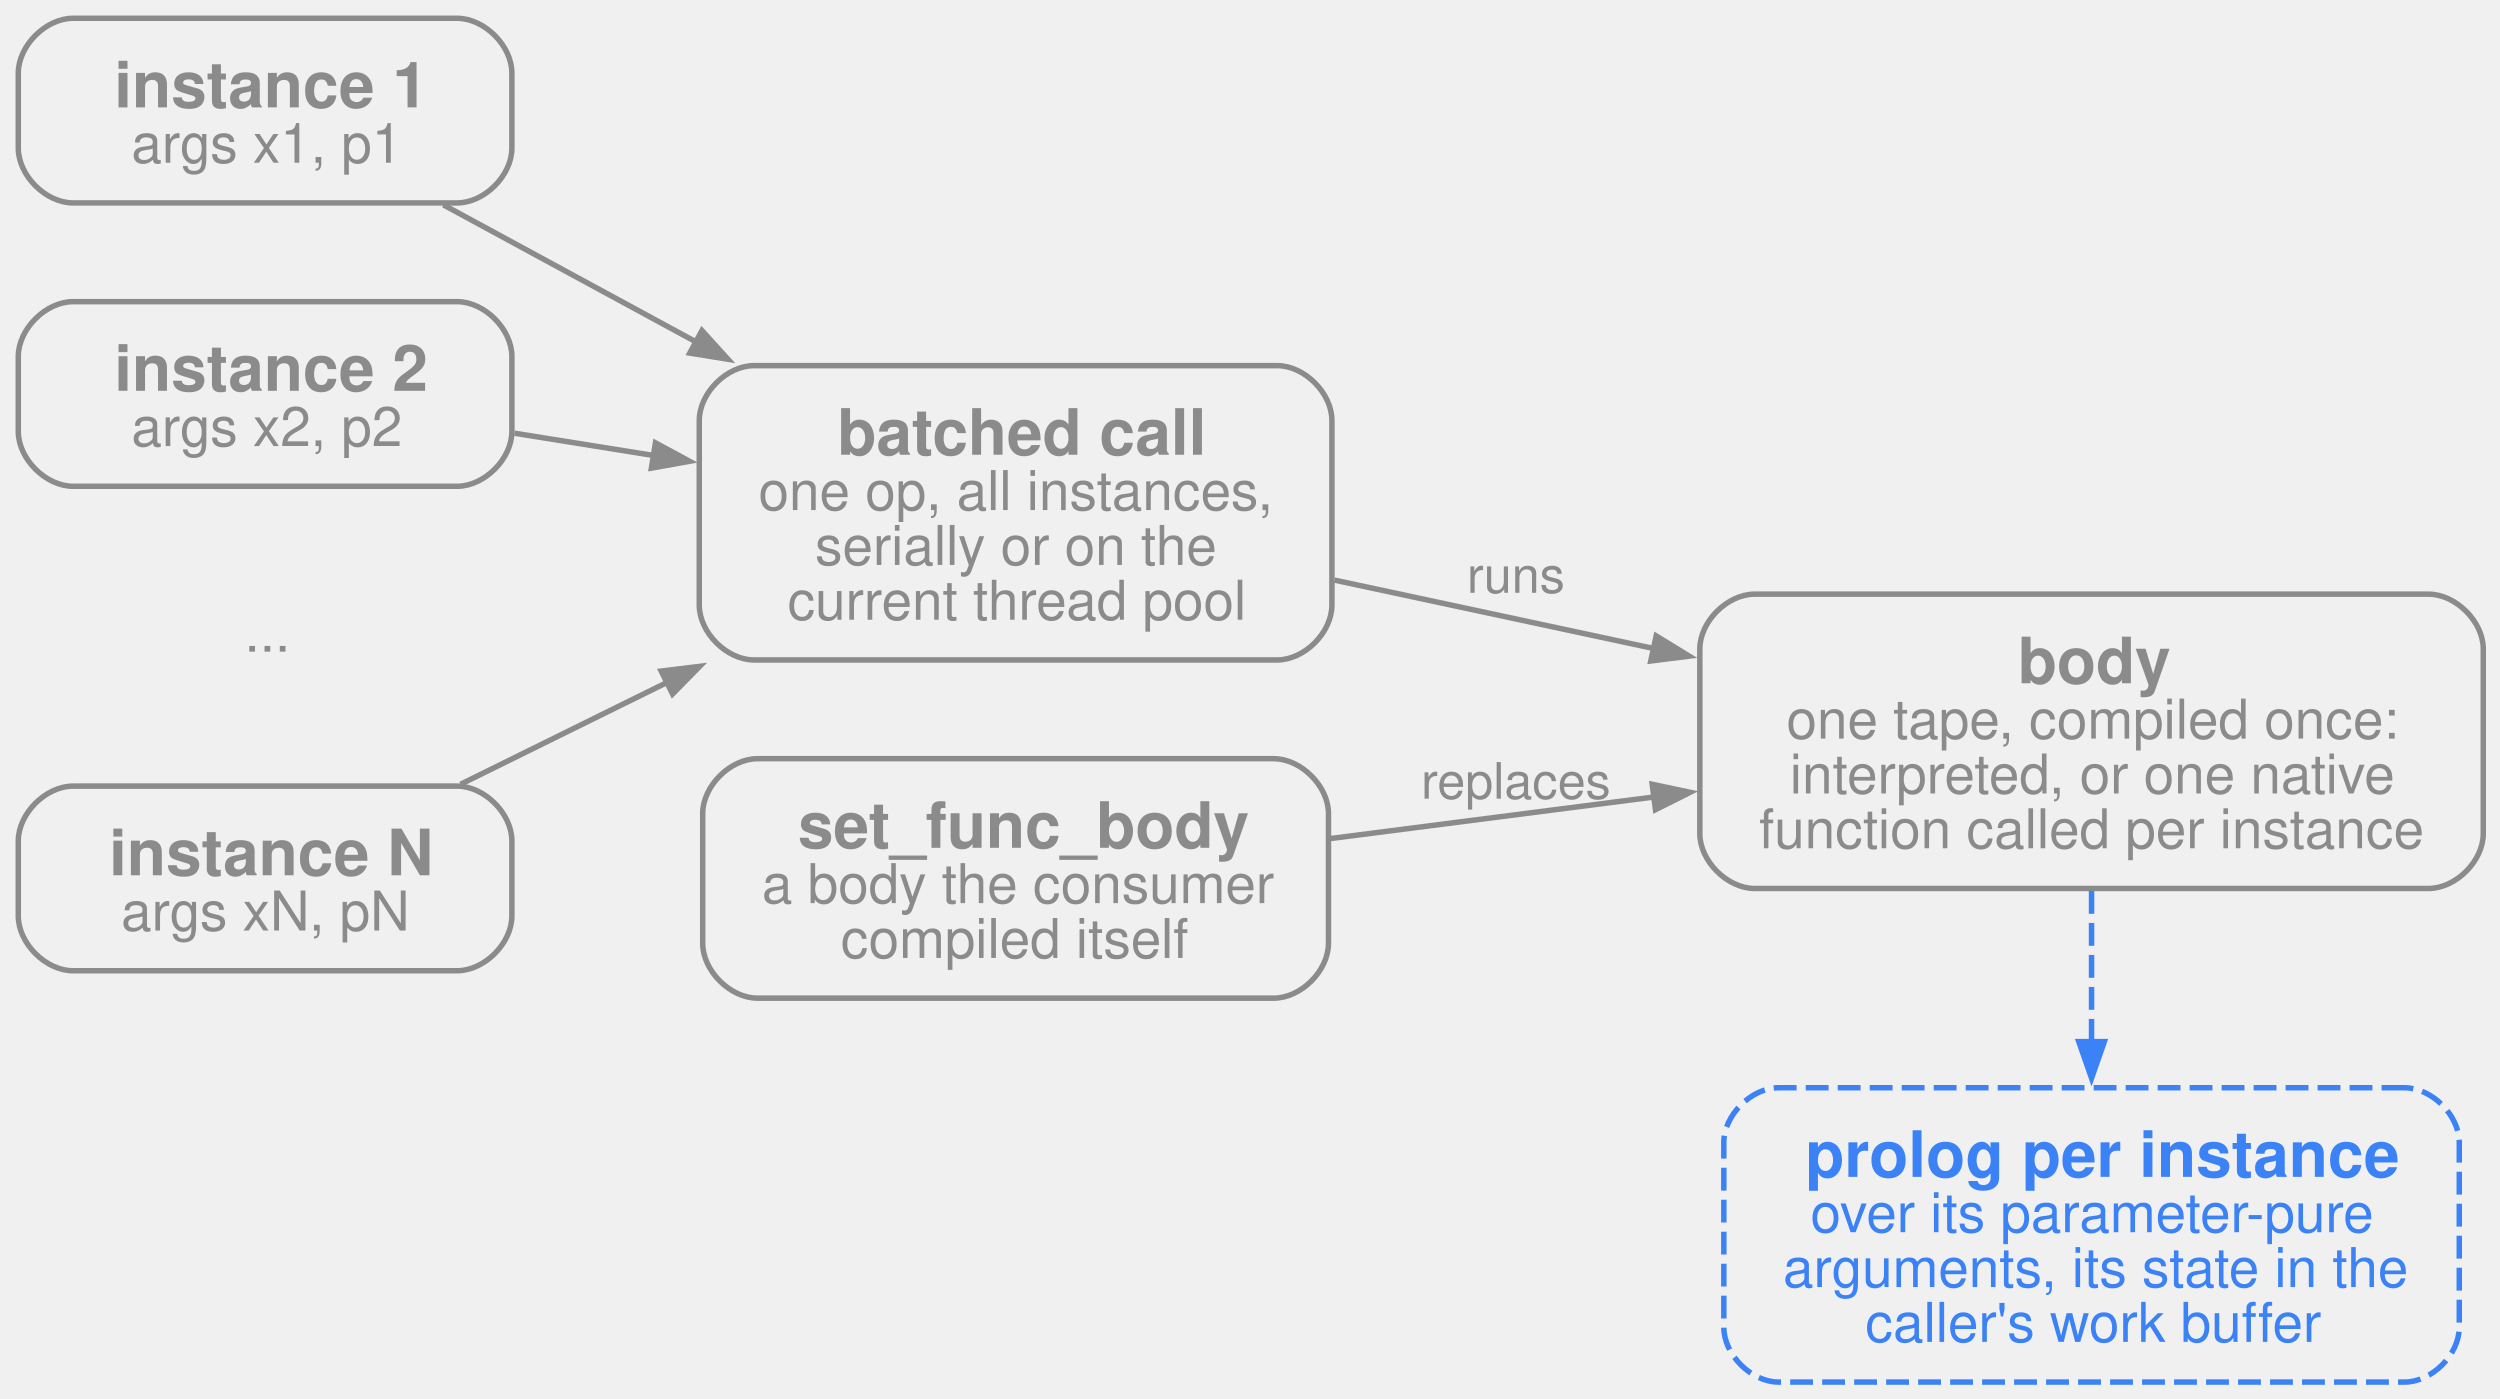
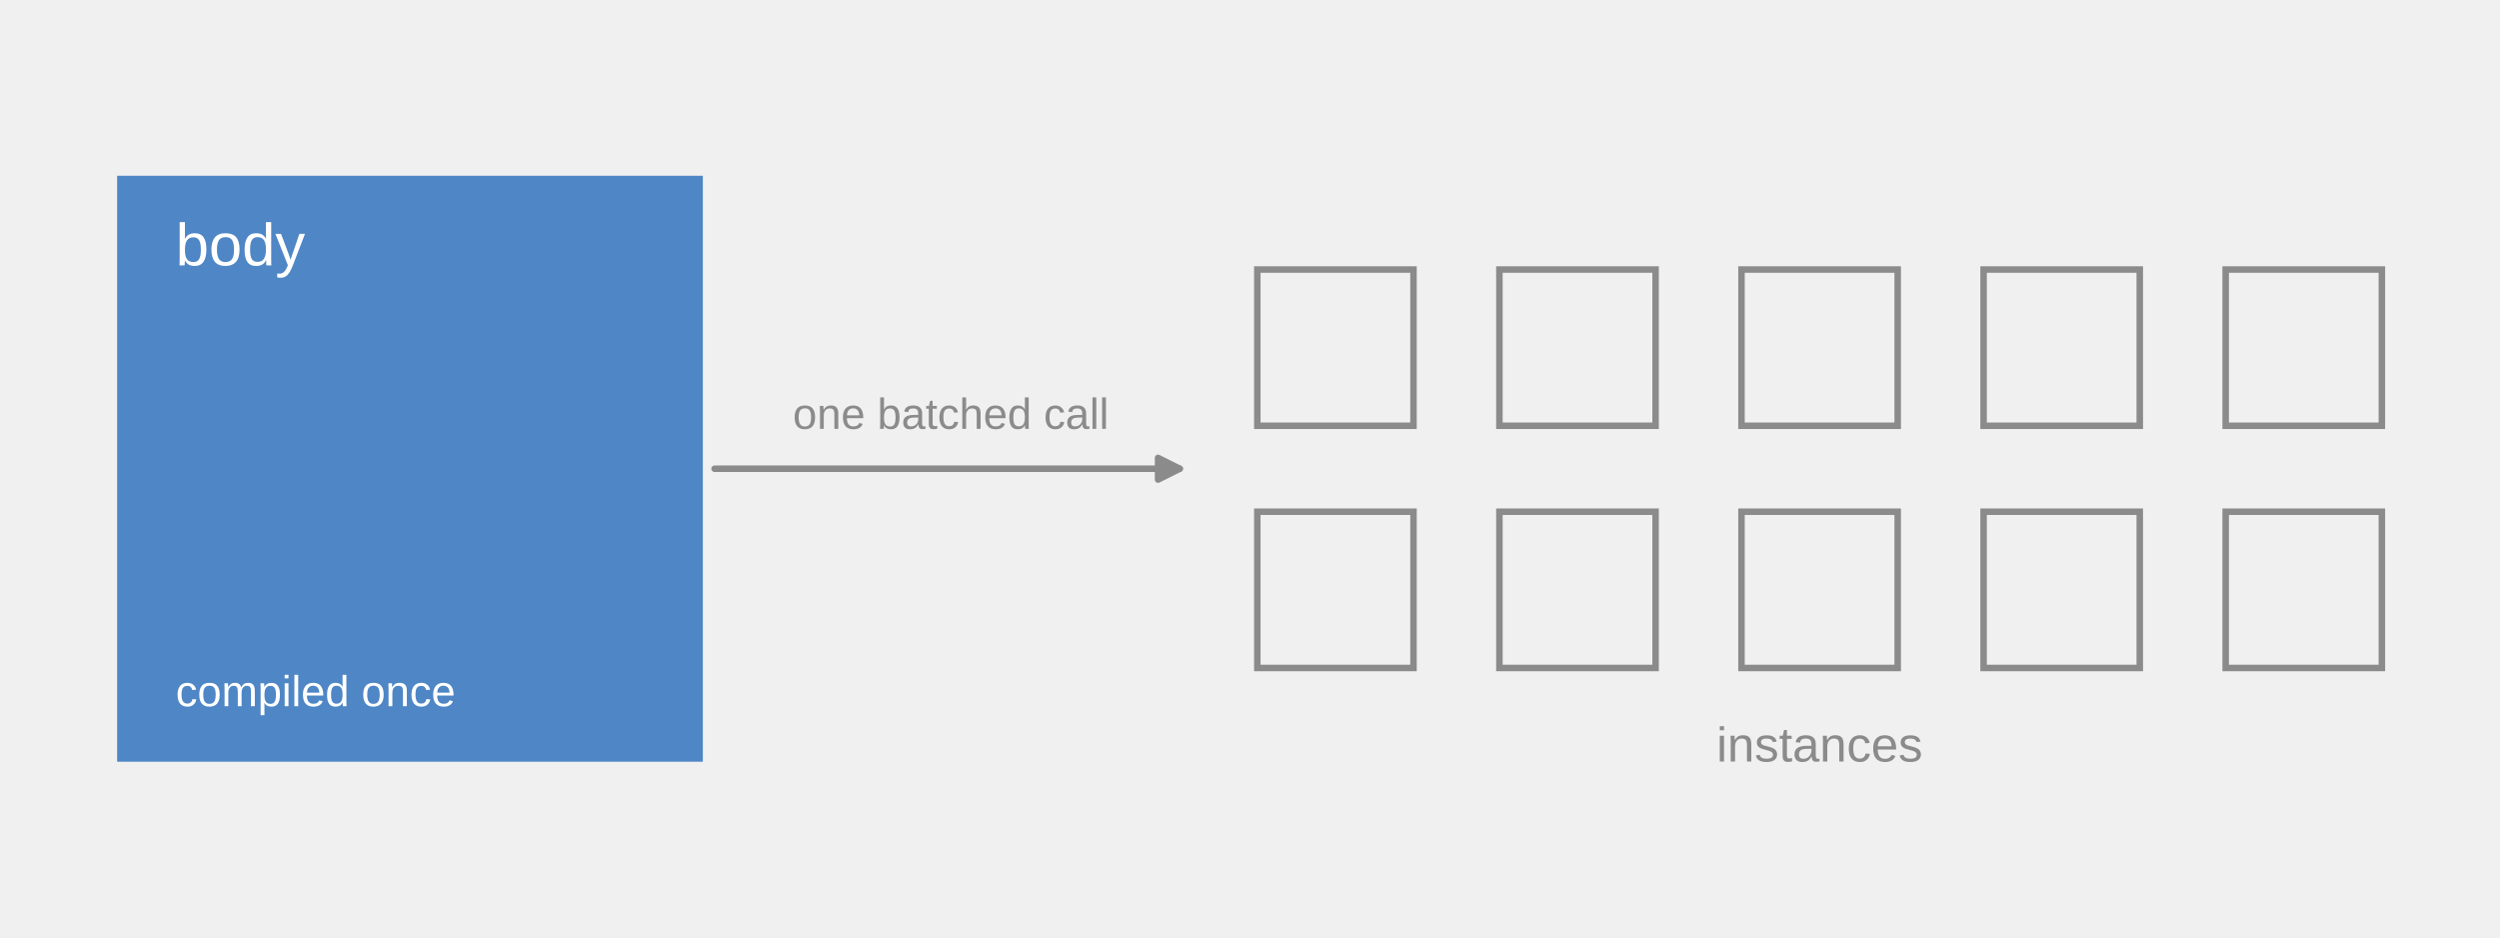
- <svg xmlns="http://www.w3.org/2000/svg" width="547pt" height="306pt" viewBox="0.00 0.00 547.00 306.00">
-   <g id="graph0" class="graph" transform="scale(1 1) rotate(0) translate(4 302.4)">
-     <g id="node1" class="node">
-       <path fill="none" stroke="#8b8b8b" stroke-width="1.2" d="M96,-298.4C96,-298.4 12,-298.4 12,-298.4 6,-298.4 0,-292.4 0,-286.4 0,-286.4 0,-270 0,-270 0,-264 6,-258 12,-258 12,-258 96,-258 96,-258 102,-258 108,-264 108,-270 108,-270 108,-286.4 108,-286.4 108,-292.4 102,-298.4 96,-298.4" />
-       <text xml:space="preserve" text-anchor="start" x="21" y="-278.9" font-family="Helvetica,Arial,sans-serif" font-weight="bold" font-size="14.00" fill="#8b8b8b">instance 1</text>
-       <text xml:space="preserve" text-anchor="start" x="24.75" y="-266.8" font-family="Helvetica,Arial,sans-serif" font-size="12.00" fill="#8b8b8b">args x1, p1</text>
+ <svg xmlns="http://www.w3.org/2000/svg" width="460.8pt" height="172.8pt" viewBox="0 0 460.8 172.8" version="1.1">
+   <defs>
+     <style type="text/css">*{stroke-linejoin: round; stroke-linecap: butt}</style>
+   </defs>
+   <g id="figure_1">
+     <g id="patch_1">
+       <path d="M 0 172.8  L 460.8 172.8  L 460.8 0  L 0 0  L 0 172.8  z " style="fill: none" />
    </g>
-     <g id="node5" class="node">
-       <path fill="none" stroke="#8b8b8b" stroke-width="1.2" d="M275.42,-222.4C275.42,-222.4 161,-222.4 161,-222.4 155,-222.4 149,-216.4 149,-210.4 149,-210.4 149,-170 149,-170 149,-164 155,-158 161,-158 161,-158 275.42,-158 275.42,-158 281.42,-158 287.42,-164 287.42,-170 287.42,-170 287.42,-210.4 287.42,-210.4 287.42,-216.4 281.42,-222.4 275.42,-222.4" />
-       <text xml:space="preserve" text-anchor="start" x="179.21" y="-202.9" font-family="Helvetica,Arial,sans-serif" font-weight="bold" font-size="14.00" fill="#8b8b8b">batched call</text>
-       <text xml:space="preserve" text-anchor="start" x="161.96" y="-190.8" font-family="Helvetica,Arial,sans-serif" font-size="12.00" fill="#8b8b8b">one op, all instances,</text>
-       <text xml:space="preserve" text-anchor="start" x="174.33" y="-178.8" font-family="Helvetica,Arial,sans-serif" font-size="12.00" fill="#8b8b8b">serially or on the</text>
-       <text xml:space="preserve" text-anchor="start" x="168.33" y="-166.8" font-family="Helvetica,Arial,sans-serif" font-size="12.00" fill="#8b8b8b">current thread pool</text>
-     </g>
-     <g id="edge1" class="edge">
-       <path fill="none" stroke="#8b8b8b" stroke-width="1.2" d="M93.03,-257.57C109.52,-248.62 129.34,-237.87 148.27,-227.6" />
-       <polygon fill="#8b8b8b" stroke="#8b8b8b" stroke-width="1.2" points="149.59,-230.07 155.29,-223.79 146.92,-225.15 149.59,-230.07" />
-     </g>
-     <g id="node2" class="node">
-       <path fill="none" stroke="#8b8b8b" stroke-width="1.2" d="M96,-236.4C96,-236.4 12,-236.4 12,-236.4 6,-236.4 0,-230.4 0,-224.4 0,-224.4 0,-208 0,-208 0,-202 6,-196 12,-196 12,-196 96,-196 96,-196 102,-196 108,-202 108,-208 108,-208 108,-224.4 108,-224.4 108,-230.4 102,-236.4 96,-236.4" />
-       <text xml:space="preserve" text-anchor="start" x="21" y="-216.9" font-family="Helvetica,Arial,sans-serif" font-weight="bold" font-size="14.00" fill="#8b8b8b">instance 2</text>
-       <text xml:space="preserve" text-anchor="start" x="24.75" y="-204.8" font-family="Helvetica,Arial,sans-serif" font-size="12.00" fill="#8b8b8b">args x2, p2</text>
-     </g>
-     <g id="edge2" class="edge">
-       <path fill="none" stroke="#8b8b8b" stroke-width="1.2" d="M108.56,-207.61C118.38,-206.04 128.82,-204.37 139.18,-202.71" />
-       <polygon fill="#8b8b8b" stroke="#8b8b8b" stroke-width="1.2" points="139.41,-205.51 146.87,-201.47 138.53,-199.98 139.41,-205.51" />
-     </g>
-     <g id="node3" class="node">
-       <text xml:space="preserve" text-anchor="start" x="49.5" y="-159.82" font-family="Helvetica,Arial,sans-serif" font-size="12.00" fill="#8b8b8b">...</text>
-     </g>
-     <g id="node4" class="node">
-       <path fill="none" stroke="#8b8b8b" stroke-width="1.2" d="M96,-130.4C96,-130.4 12,-130.4 12,-130.4 6,-130.4 0,-124.4 0,-118.4 0,-118.4 0,-102 0,-102 0,-96 6,-90 12,-90 12,-90 96,-90 96,-90 102,-90 108,-96 108,-102 108,-102 108,-118.4 108,-118.4 108,-124.4 102,-130.4 96,-130.4" />
-       <text xml:space="preserve" text-anchor="start" x="19.87" y="-110.9" font-family="Helvetica,Arial,sans-serif" font-weight="bold" font-size="14.00" fill="#8b8b8b">instance N</text>
-       <text xml:space="preserve" text-anchor="start" x="22.5" y="-98.8" font-family="Helvetica,Arial,sans-serif" font-size="12.00" fill="#8b8b8b">args xN, pN</text>
-     </g>
-     <g id="edge4" class="edge">
-       <path fill="none" stroke="#8b8b8b" stroke-width="1.2" d="M96.77,-130.8C110.63,-137.64 126.52,-145.47 142.1,-153.16" />
-       <polygon fill="#8b8b8b" stroke="#8b8b8b" stroke-width="1.2" points="140.67,-155.57 149.09,-156.6 143.15,-150.55 140.67,-155.57" />
-     </g>
-     <g id="node6" class="node">
-       <path fill="none" stroke="#8b8b8b" stroke-width="1.2" d="M527.34,-172.4C527.34,-172.4 379.92,-172.4 379.92,-172.4 373.92,-172.4 367.92,-166.4 367.92,-160.4 367.92,-160.4 367.92,-120 367.92,-120 367.92,-114 373.92,-108 379.92,-108 379.92,-108 527.34,-108 527.34,-108 533.34,-108 539.34,-114 539.34,-120 539.34,-120 539.34,-160.4 539.34,-160.4 539.34,-166.4 533.34,-172.4 527.34,-172.4" />
-       <text xml:space="preserve" text-anchor="start" x="437.5" y="-152.9" font-family="Helvetica,Arial,sans-serif" font-weight="bold" font-size="14.00" fill="#8b8b8b">body</text>
-       <text xml:space="preserve" text-anchor="start" x="386.88" y="-140.8" font-family="Helvetica,Arial,sans-serif" font-size="12.00" fill="#8b8b8b">one tape, compiled once:</text>
-       <text xml:space="preserve" text-anchor="start" x="387.63" y="-128.8" font-family="Helvetica,Arial,sans-serif" font-size="12.00" fill="#8b8b8b">interpreted, or one native</text>
-       <text xml:space="preserve" text-anchor="start" x="380.88" y="-116.8" font-family="Helvetica,Arial,sans-serif" font-size="12.00" fill="#8b8b8b">function called per instance</text>
-     </g>
-     <g id="edge5" class="edge">
-       <path fill="none" stroke="#8b8b8b" stroke-width="1.2" d="M287.98,-175.47C309.85,-170.78 334.43,-165.52 357.8,-160.51" />
-       <polygon fill="#8b8b8b" stroke="#8b8b8b" stroke-width="1.2" points="358.37,-163.26 365.6,-158.84 357.19,-157.78 358.37,-163.26" />
-       <text xml:space="preserve" text-anchor="middle" x="327.67" y="-172.7" font-family="Helvetica,Arial,sans-serif" font-size="11.00" fill="#8b8b8b">runs</text>
-     </g>
-     <g id="node8" class="node">
-       <path fill="none" stroke="#3b82f6" stroke-width="1.2" stroke-dasharray="5,2" d="M522.09,-64.4C522.09,-64.4 385.17,-64.4 385.17,-64.4 379.17,-64.4 373.17,-58.4 373.17,-52.4 373.17,-52.4 373.17,-12 373.17,-12 373.17,-6 379.17,0 385.17,0 385.17,0 522.09,0 522.09,0 528.09,0 534.09,-6 534.09,-12 534.09,-12 534.09,-52.4 534.09,-52.4 534.09,-58.4 528.09,-64.4 522.09,-64.4" />
-       <text xml:space="preserve" text-anchor="start" x="391" y="-44.9" font-family="Helvetica,Arial,sans-serif" font-weight="bold" font-size="14.00" fill="#3b82f6">prolog per instance</text>
-       <text xml:space="preserve" text-anchor="start" x="392.13" y="-32.8" font-family="Helvetica,Arial,sans-serif" font-size="12.00" fill="#3b82f6">over its parameter-pure</text>
-       <text xml:space="preserve" text-anchor="start" x="386.13" y="-20.8" font-family="Helvetica,Arial,sans-serif" font-size="12.00" fill="#3b82f6">arguments, its state in the</text>
-       <text xml:space="preserve" text-anchor="start" x="404.13" y="-8.8" font-family="Helvetica,Arial,sans-serif" font-size="12.00" fill="#3b82f6">caller's work buffer</text>
-     </g>
-     <g id="edge7" class="edge">
-       <path fill="none" stroke="#3b82f6" stroke-width="1.2" stroke-dasharray="5,2" d="M453.63,-107.46C453.63,-96.43 453.63,-85.4 453.63,-74.38" />
-       <polygon fill="#3b82f6" stroke="#3b82f6" stroke-width="1.2" points="456.43,-74.5 453.63,-66.5 450.83,-74.5 456.43,-74.5" />
-     </g>
-     <g id="node7" class="node">
-       <path fill="none" stroke="#8b8b8b" stroke-width="1.2" d="M274.67,-136.4C274.67,-136.4 161.75,-136.4 161.75,-136.4 155.75,-136.4 149.75,-130.4 149.75,-124.4 149.75,-124.4 149.75,-96 149.75,-96 149.75,-90 155.75,-84 161.75,-84 161.75,-84 274.67,-84 274.67,-84 280.67,-84 286.67,-90 286.67,-96 286.67,-96 286.67,-124.4 286.67,-124.4 286.67,-130.4 280.67,-136.4 274.67,-136.4" />
-       <text xml:space="preserve" text-anchor="start" x="170.58" y="-116.9" font-family="Helvetica,Arial,sans-serif" font-weight="bold" font-size="14.00" fill="#8b8b8b">set_func_body</text>
-       <text xml:space="preserve" text-anchor="start" x="162.71" y="-104.8" font-family="Helvetica,Arial,sans-serif" font-size="12.00" fill="#8b8b8b">a body the consumer</text>
-       <text xml:space="preserve" text-anchor="start" x="179.96" y="-92.8" font-family="Helvetica,Arial,sans-serif" font-size="12.00" fill="#8b8b8b">compiled itself</text>
-     </g>
-     <g id="edge6" class="edge">
-       <path fill="none" stroke="#8b8b8b" stroke-width="1.2" d="M287.04,-118.92C309.16,-121.76 334.14,-124.97 357.87,-128.02" />
-       <polygon fill="#8b8b8b" stroke="#8b8b8b" stroke-width="1.2" points="357.5,-130.8 365.8,-129.04 358.22,-125.24 357.5,-130.8" />
-       <text xml:space="preserve" text-anchor="middle" x="327.67" y="-127.65" font-family="Helvetica,Arial,sans-serif" font-size="11.00" fill="#8b8b8b">replaces</text>
+     <g id="axes_1">
+       <g id="patch_2">
+         <path d="M 21.6 140.4  L 129.6 140.4  L 129.6 32.4  L 21.6 32.4  z " clip-path="url(#p7cf5aa9621)" style="fill: #4f86c6" />
+       </g>
+       <g id="patch_3">
+         <path d="M 231.84 123.12  L 260.64 123.12  L 260.64 94.32  L 231.84 94.32  L 231.84 123.12  z " clip-path="url(#p7cf5aa9621)" style="fill: none; stroke: #8b8b8b; stroke-width: 1.2; stroke-linejoin: miter" />
+       </g>
+       <g id="patch_4">
+         <path d="M 276.48 123.12  L 305.28 123.12  L 305.28 94.32  L 276.48 94.32  L 276.48 123.12  z " clip-path="url(#p7cf5aa9621)" style="fill: none; stroke: #8b8b8b; stroke-width: 1.2; stroke-linejoin: miter" />
+       </g>
+       <g id="patch_5">
+         <path d="M 321.12 123.12  L 349.92 123.12  L 349.92 94.32  L 321.12 94.32  L 321.12 123.12  z " clip-path="url(#p7cf5aa9621)" style="fill: none; stroke: #8b8b8b; stroke-width: 1.2; stroke-linejoin: miter" />
+       </g>
+       <g id="patch_6">
+         <path d="M 365.76 123.12  L 394.56 123.12  L 394.56 94.32  L 365.76 94.32  L 365.76 123.12  z " clip-path="url(#p7cf5aa9621)" style="fill: none; stroke: #8b8b8b; stroke-width: 1.2; stroke-linejoin: miter" />
+       </g>
+       <g id="patch_7">
+         <path d="M 410.4 123.12  L 439.2 123.12  L 439.2 94.32  L 410.4 94.32  L 410.4 123.12  z " clip-path="url(#p7cf5aa9621)" style="fill: none; stroke: #8b8b8b; stroke-width: 1.2; stroke-linejoin: miter" />
+       </g>
+       <g id="patch_8">
+         <path d="M 231.84 78.48  L 260.64 78.48  L 260.64 49.68  L 231.84 49.68  L 231.84 78.48  z " clip-path="url(#p7cf5aa9621)" style="fill: none; stroke: #8b8b8b; stroke-width: 1.2; stroke-linejoin: miter" />
+       </g>
+       <g id="patch_9">
+         <path d="M 276.48 78.48  L 305.28 78.48  L 305.28 49.68  L 276.48 49.68  L 276.48 78.48  z " clip-path="url(#p7cf5aa9621)" style="fill: none; stroke: #8b8b8b; stroke-width: 1.2; stroke-linejoin: miter" />
+       </g>
+       <g id="patch_10">
+         <path d="M 321.12 78.48  L 349.92 78.48  L 349.92 49.68  L 321.12 49.68  L 321.12 78.48  z " clip-path="url(#p7cf5aa9621)" style="fill: none; stroke: #8b8b8b; stroke-width: 1.2; stroke-linejoin: miter" />
+       </g>
+       <g id="patch_11">
+         <path d="M 365.76 78.48  L 394.56 78.48  L 394.56 49.68  L 365.76 49.68  L 365.76 78.48  z " clip-path="url(#p7cf5aa9621)" style="fill: none; stroke: #8b8b8b; stroke-width: 1.2; stroke-linejoin: miter" />
+       </g>
+       <g id="patch_12">
+         <path d="M 410.4 78.48  L 439.2 78.48  L 439.2 49.68  L 410.4 49.68  L 410.4 78.48  z " clip-path="url(#p7cf5aa9621)" style="fill: none; stroke: #8b8b8b; stroke-width: 1.2; stroke-linejoin: miter" />
+       </g>
+       <g id="text_1">
+         <text style="font-size: 11px; font-family: 'Arial', 'DejaVu Sans'; text-anchor: start; fill: #ffffff" x="32.4" y="48.914" transform="rotate(-0 32.4 48.91359)">body</text>
+       </g>
+       <g id="text_2">
+         <text style="font-size: 8px; font-family: 'Arial', 'DejaVu Sans'; text-anchor: start; fill: #ffffff" x="32.4" y="130.17" transform="rotate(-0 32.4 130.17)">compiled once</text>
+       </g>
+       <g id="patch_13">
+         <path d="M 131.76 86.4  Q 175.32 86.4 217.538 86.4  " style="fill: none; stroke: #8b8b8b; stroke-width: 1.2; stroke-linecap: round" />
+         <path d="M 213.538 84.4  L 217.538 86.4  L 213.538 88.4  z " style="fill: #8b8b8b; stroke: #8b8b8b; stroke-width: 1.2; stroke-linecap: round" />
+       </g>
+       <g id="text_3">
+         <text style="font-size: 8px; font-family: 'Arial', 'DejaVu Sans'; text-anchor: middle; fill: #8b8b8b" x="175.32" y="79.05" transform="rotate(-0 175.32 79.05)">one batched call</text>
+       </g>
+       <g id="text_4">
+         <text style="font-size: 9px; font-family: 'Arial', 'DejaVu Sans'; text-anchor: middle; fill: #8b8b8b" x="335.52" y="140.362" transform="rotate(-0 335.52 140.362)">instances</text>
+       </g>
    </g>
  </g>
+   <defs>
+     <clipPath id="p7cf5aa9621">
+       <rect x="0" y="0" width="460.8" height="172.8" />
+     </clipPath>
+   </defs>
</svg>
